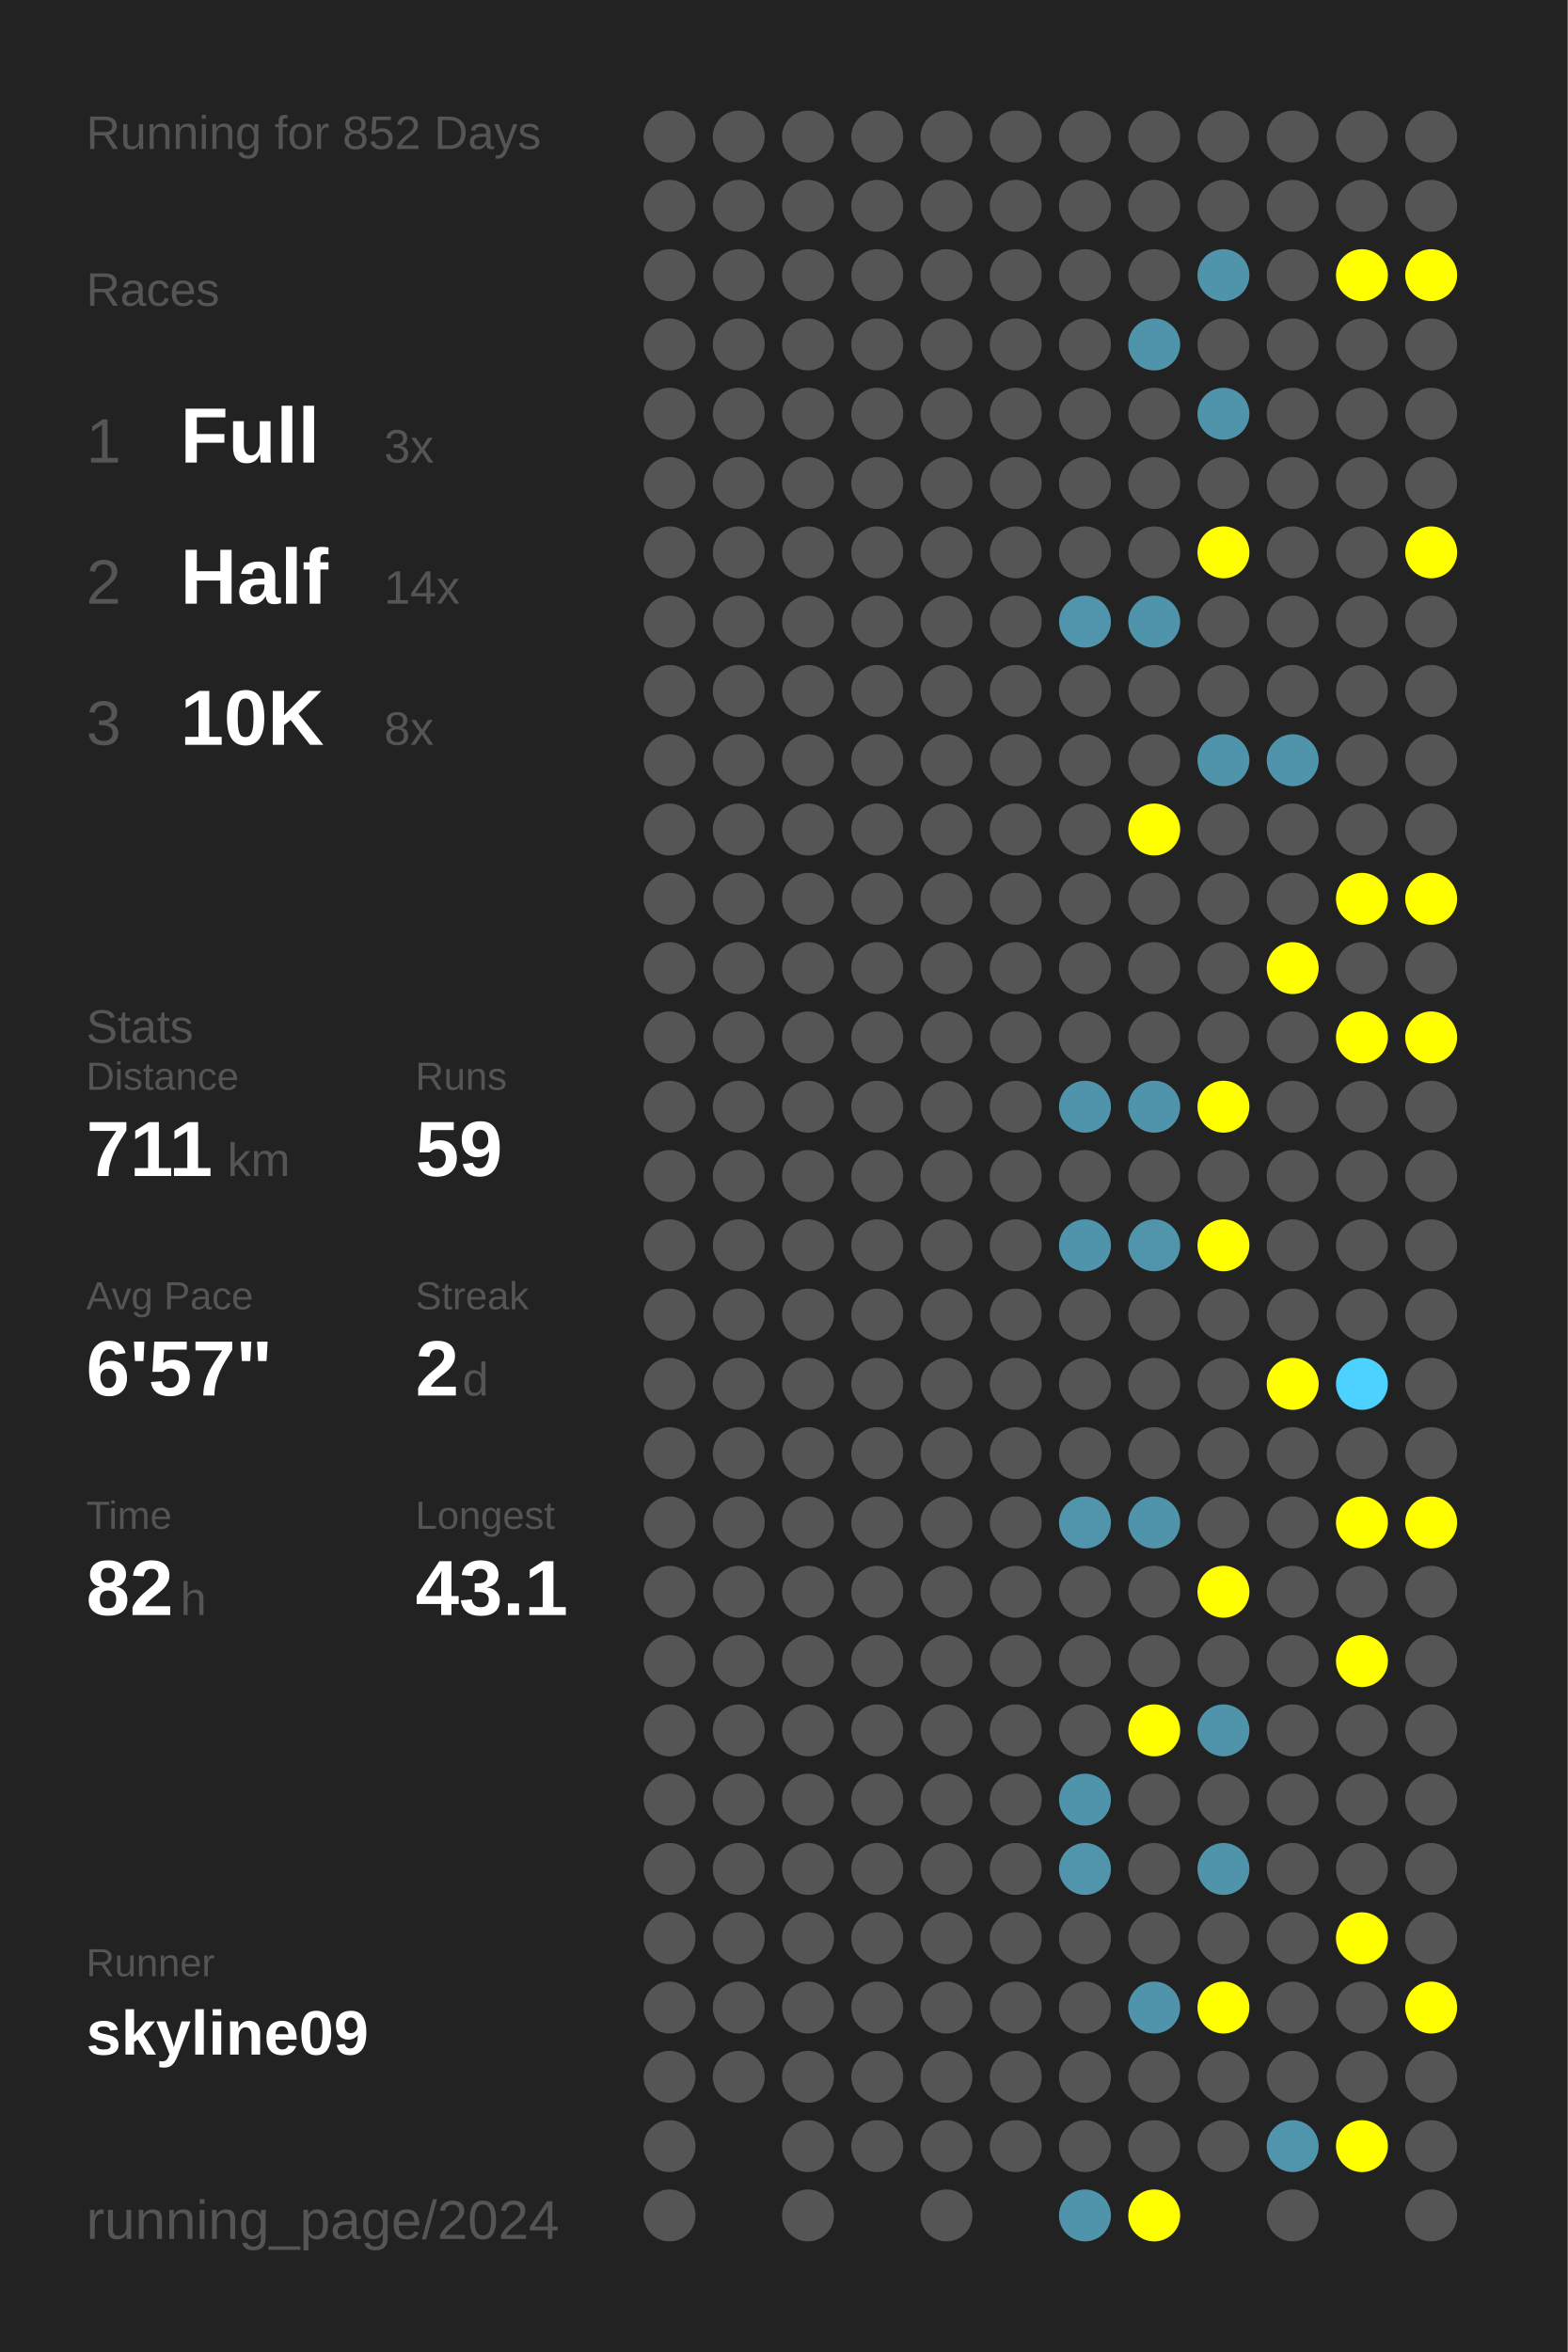
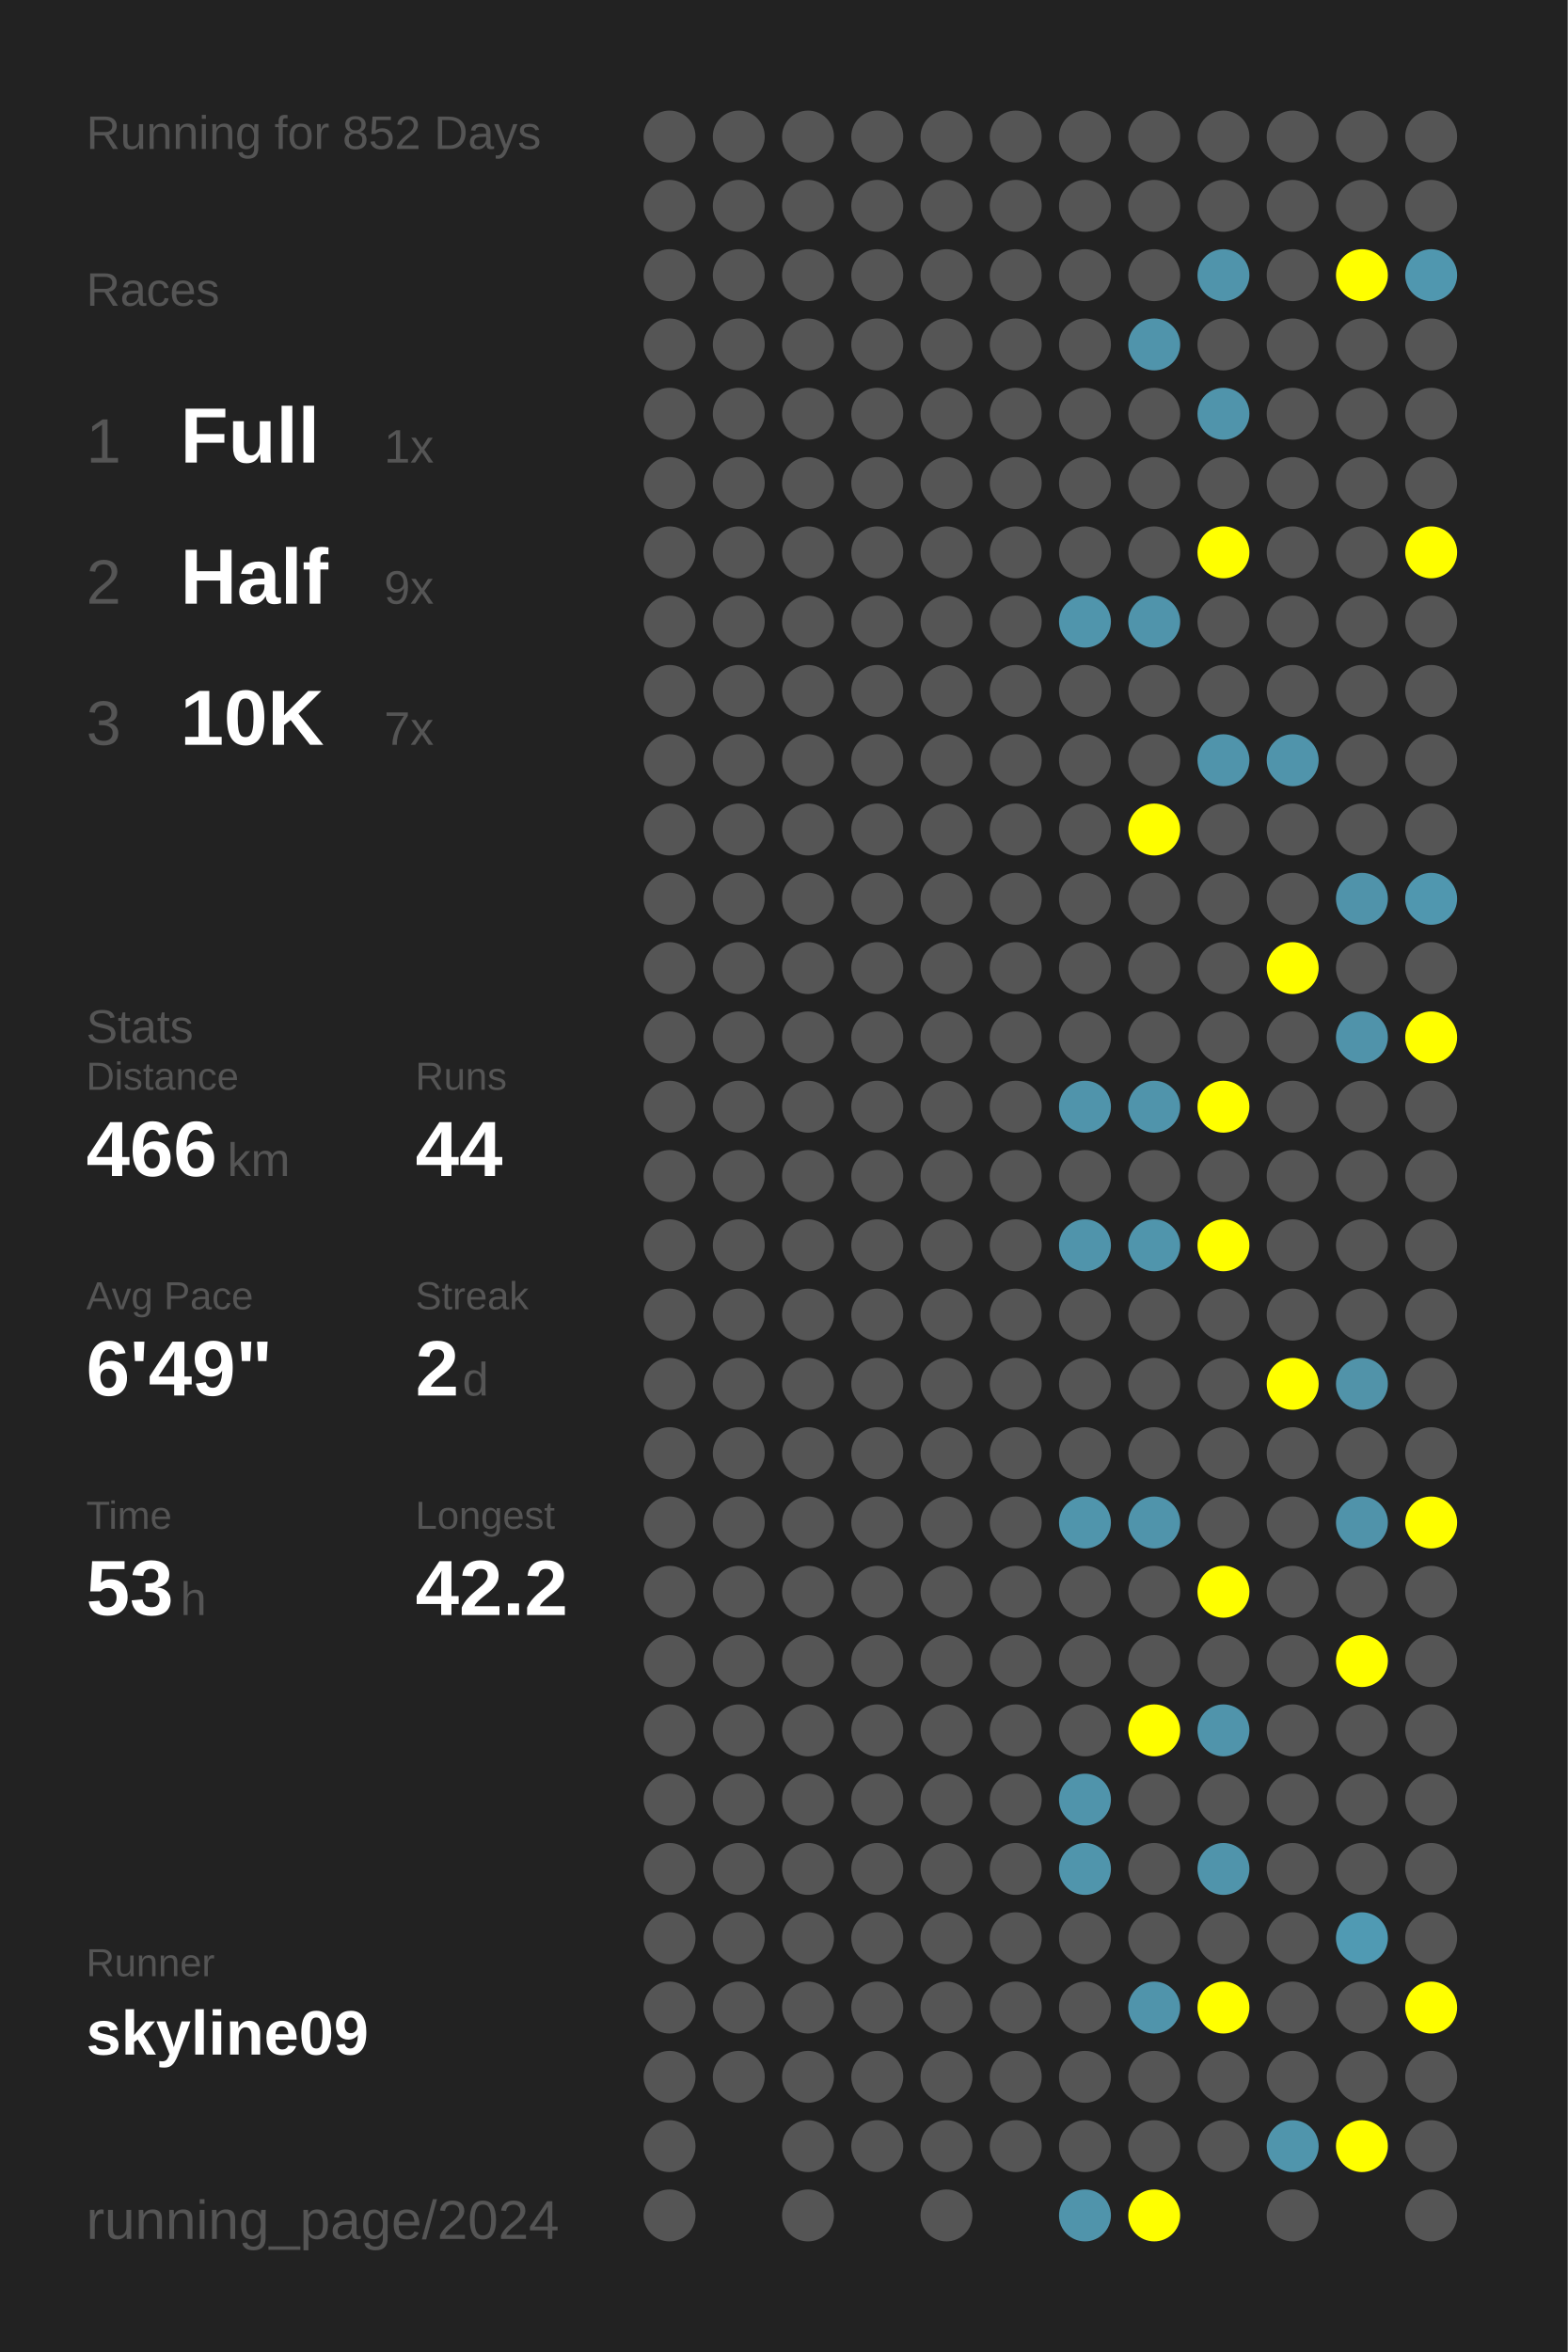
<svg xmlns="http://www.w3.org/2000/svg" baseProfile="full" height="300mm" version="1.1" viewBox="0,0,200,300" width="200mm">
  <defs />
  <rect fill="#222222" height="300" width="200" x="0" y="0" />
  <text fill="#555555" style="font-size:6px; font-family:Arial;" x="11" y="19">Running for 852 Days</text>
  <text fill="#555555" style="font-size:6px; font-family:Arial;" x="11" y="39">Races</text>
  <text fill="#555555" style="font-size:8px; font-family:Arial;" x="11" y="59">1</text>
  <text fill="#FFFFFF" style="font-size:10px; font-family:Arial; font-weight:bold;" x="23" y="59">Full</text>
-   <text fill="#555555" style="font-size:6px; font-family:Arial;" x="49" y="59">3x</text>
+   <text fill="#555555" style="font-size:6px; font-family:Arial;" x="49" y="59">1x</text>
  <text fill="#555555" style="font-size:8px; font-family:Arial;" x="11" y="77">2</text>
  <text fill="#FFFFFF" style="font-size:10px; font-family:Arial; font-weight:bold;" x="23" y="77">Half</text>
-   <text fill="#555555" style="font-size:6px; font-family:Arial;" x="49" y="77">14x</text>
+   <text fill="#555555" style="font-size:6px; font-family:Arial;" x="49" y="77">9x</text>
  <text fill="#555555" style="font-size:8px; font-family:Arial;" x="11" y="95">3</text>
  <text fill="#FFFFFF" style="font-size:10px; font-family:Arial; font-weight:bold;" x="23" y="95">10K</text>
-   <text fill="#555555" style="font-size:6px; font-family:Arial;" x="49" y="95">8x</text>
+   <text fill="#555555" style="font-size:6px; font-family:Arial;" x="49" y="95">7x</text>
  <text fill="#555555" style="font-size:6px; font-family:Arial;" x="11" y="133">Stats</text>
  <text fill="#555555" style="font-size:5px; font-family:Arial;" x="11" y="139">Distance</text>
-   <text fill="#FFFFFF" style="font-size:10px; font-family:Arial; font-weight:bold;" x="11" y="150">711</text>
+   <text fill="#FFFFFF" style="font-size:10px; font-family:Arial; font-weight:bold;" x="11" y="150">466</text>
  <text fill="#555555" style="font-size:6px; font-family:Arial;" x="29" y="150">km</text>
  <text fill="#555555" style="font-size:5px; font-family:Arial;" x="53" y="139">Runs</text>
-   <text fill="#FFFFFF" style="font-size:10px; font-family:Arial; font-weight:bold;" x="53" y="150">59</text>
+   <text fill="#FFFFFF" style="font-size:10px; font-family:Arial; font-weight:bold;" x="53" y="150">44</text>
  <text fill="#555555" style="font-size:5px; font-family:Arial;" x="11" y="167">Avg Pace</text>
-   <text fill="#FFFFFF" style="font-size:10px; font-family:Arial; font-weight:bold;" x="11" y="178">6'57"</text>
+   <text fill="#FFFFFF" style="font-size:10px; font-family:Arial; font-weight:bold;" x="11" y="178">6'49"</text>
  <text fill="#555555" style="font-size:5px; font-family:Arial;" x="53" y="167">Streak</text>
  <text fill="#FFFFFF" style="font-size:10px; font-family:Arial; font-weight:bold;" x="53" y="178">2</text>
  <text fill="#555555" style="font-size:6px; font-family:Arial;" x="59" y="178">d</text>
  <text fill="#555555" style="font-size:5px; font-family:Arial;" x="11" y="195">Time</text>
-   <text fill="#FFFFFF" style="font-size:10px; font-family:Arial; font-weight:bold;" x="11" y="206">82</text>
+   <text fill="#FFFFFF" style="font-size:10px; font-family:Arial; font-weight:bold;" x="11" y="206">53</text>
  <text fill="#555555" style="font-size:6px; font-family:Arial;" x="23" y="206">h</text>
  <text fill="#555555" style="font-size:5px; font-family:Arial;" x="53" y="195">Longest</text>
-   <text fill="#FFFFFF" style="font-size:10px; font-family:Arial; font-weight:bold;" x="53" y="206">43.1</text>
+   <text fill="#FFFFFF" style="font-size:10px; font-family:Arial; font-weight:bold;" x="53" y="206">42.2</text>
  <text fill="#555555" style="font-size:5px; font-family:Arial;" x="11" y="252.065">Runner</text>
  <text fill="#FFFFFF" style="font-size:8px; font-family:Arial; font-weight:bold;" x="11" y="262.065">skyline09</text>
  <text fill="#555555" style="font-size:7px; font-family:Arial;" x="11" y="285.581">running_page/2024</text>
  <circle cx="85.417" cy="17.419" fill="#555555" r="3.312" />
  <circle cx="85.417" cy="26.258" fill="#555555" r="3.312" />
  <circle cx="85.417" cy="35.097" fill="#555555" r="3.312" />
  <circle cx="85.417" cy="43.935" fill="#555555" r="3.312" />
  <circle cx="85.417" cy="52.774" fill="#555555" r="3.312" />
  <circle cx="85.417" cy="61.613" fill="#555555" r="3.312" />
  <circle cx="85.417" cy="70.452" fill="#555555" r="3.312" />
  <circle cx="85.417" cy="79.29" fill="#555555" r="3.312" />
  <circle cx="85.417" cy="88.129" fill="#555555" r="3.312" />
  <circle cx="85.417" cy="96.968" fill="#555555" r="3.312" />
  <circle cx="85.417" cy="105.806" fill="#555555" r="3.312" />
  <circle cx="85.417" cy="114.645" fill="#555555" r="3.312" />
  <circle cx="85.417" cy="123.484" fill="#555555" r="3.312" />
  <circle cx="85.417" cy="132.323" fill="#555555" r="3.312" />
  <circle cx="85.417" cy="141.161" fill="#555555" r="3.312" />
  <circle cx="85.417" cy="150" fill="#555555" r="3.312" />
  <circle cx="85.417" cy="158.839" fill="#555555" r="3.312" />
  <circle cx="85.417" cy="167.677" fill="#555555" r="3.312" />
  <circle cx="85.417" cy="176.516" fill="#555555" r="3.312" />
  <circle cx="85.417" cy="185.355" fill="#555555" r="3.312" />
  <circle cx="85.417" cy="194.194" fill="#555555" r="3.312" />
  <circle cx="85.417" cy="203.032" fill="#555555" r="3.312" />
  <circle cx="85.417" cy="211.871" fill="#555555" r="3.312" />
  <circle cx="85.417" cy="220.71" fill="#555555" r="3.312" />
  <circle cx="85.417" cy="229.548" fill="#555555" r="3.312" />
  <circle cx="85.417" cy="238.387" fill="#555555" r="3.312" />
  <circle cx="85.417" cy="247.226" fill="#555555" r="3.312" />
  <circle cx="85.417" cy="256.065" fill="#555555" r="3.312" />
  <circle cx="85.417" cy="264.903" fill="#555555" r="3.312" />
  <circle cx="85.417" cy="273.742" fill="#555555" r="3.312" />
  <circle cx="85.417" cy="282.581" fill="#555555" r="3.312" />
  <circle cx="94.25" cy="17.419" fill="#555555" r="3.312" />
  <circle cx="94.25" cy="26.258" fill="#555555" r="3.312" />
  <circle cx="94.25" cy="35.097" fill="#555555" r="3.312" />
  <circle cx="94.25" cy="43.935" fill="#555555" r="3.312" />
  <circle cx="94.25" cy="52.774" fill="#555555" r="3.312" />
  <circle cx="94.25" cy="61.613" fill="#555555" r="3.312" />
  <circle cx="94.25" cy="70.452" fill="#555555" r="3.312" />
  <circle cx="94.25" cy="79.29" fill="#555555" r="3.312" />
  <circle cx="94.25" cy="88.129" fill="#555555" r="3.312" />
  <circle cx="94.25" cy="96.968" fill="#555555" r="3.312" />
  <circle cx="94.25" cy="105.806" fill="#555555" r="3.312" />
  <circle cx="94.25" cy="114.645" fill="#555555" r="3.312" />
  <circle cx="94.25" cy="123.484" fill="#555555" r="3.312" />
  <circle cx="94.25" cy="132.323" fill="#555555" r="3.312" />
  <circle cx="94.25" cy="141.161" fill="#555555" r="3.312" />
  <circle cx="94.25" cy="150" fill="#555555" r="3.312" />
  <circle cx="94.25" cy="158.839" fill="#555555" r="3.312" />
  <circle cx="94.25" cy="167.677" fill="#555555" r="3.312" />
  <circle cx="94.25" cy="176.516" fill="#555555" r="3.312" />
  <circle cx="94.25" cy="185.355" fill="#555555" r="3.312" />
  <circle cx="94.25" cy="194.194" fill="#555555" r="3.312" />
  <circle cx="94.25" cy="203.032" fill="#555555" r="3.312" />
  <circle cx="94.25" cy="211.871" fill="#555555" r="3.312" />
  <circle cx="94.25" cy="220.71" fill="#555555" r="3.312" />
  <circle cx="94.25" cy="229.548" fill="#555555" r="3.312" />
  <circle cx="94.25" cy="238.387" fill="#555555" r="3.312" />
  <circle cx="94.25" cy="247.226" fill="#555555" r="3.312" />
  <circle cx="94.25" cy="256.065" fill="#555555" r="3.312" />
  <circle cx="94.25" cy="264.903" fill="#555555" r="3.312" />
  <circle cx="103.083" cy="17.419" fill="#555555" r="3.312" />
  <circle cx="103.083" cy="26.258" fill="#555555" r="3.312" />
  <circle cx="103.083" cy="35.097" fill="#555555" r="3.312" />
  <circle cx="103.083" cy="43.935" fill="#555555" r="3.312" />
  <circle cx="103.083" cy="52.774" fill="#555555" r="3.312" />
  <circle cx="103.083" cy="61.613" fill="#555555" r="3.312" />
  <circle cx="103.083" cy="70.452" fill="#555555" r="3.312" />
  <circle cx="103.083" cy="79.29" fill="#555555" r="3.312" />
  <circle cx="103.083" cy="88.129" fill="#555555" r="3.312" />
  <circle cx="103.083" cy="96.968" fill="#555555" r="3.312" />
  <circle cx="103.083" cy="105.806" fill="#555555" r="3.312" />
  <circle cx="103.083" cy="114.645" fill="#555555" r="3.312" />
  <circle cx="103.083" cy="123.484" fill="#555555" r="3.312" />
  <circle cx="103.083" cy="132.323" fill="#555555" r="3.312" />
  <circle cx="103.083" cy="141.161" fill="#555555" r="3.312" />
  <circle cx="103.083" cy="150" fill="#555555" r="3.312" />
  <circle cx="103.083" cy="158.839" fill="#555555" r="3.312" />
  <circle cx="103.083" cy="167.677" fill="#555555" r="3.312" />
  <circle cx="103.083" cy="176.516" fill="#555555" r="3.312" />
  <circle cx="103.083" cy="185.355" fill="#555555" r="3.312" />
  <circle cx="103.083" cy="194.194" fill="#555555" r="3.312" />
  <circle cx="103.083" cy="203.032" fill="#555555" r="3.312" />
  <circle cx="103.083" cy="211.871" fill="#555555" r="3.312" />
  <circle cx="103.083" cy="220.71" fill="#555555" r="3.312" />
  <circle cx="103.083" cy="229.548" fill="#555555" r="3.312" />
  <circle cx="103.083" cy="238.387" fill="#555555" r="3.312" />
  <circle cx="103.083" cy="247.226" fill="#555555" r="3.312" />
  <circle cx="103.083" cy="256.065" fill="#555555" r="3.312" />
  <circle cx="103.083" cy="264.903" fill="#555555" r="3.312" />
  <circle cx="103.083" cy="273.742" fill="#555555" r="3.312" />
  <circle cx="103.083" cy="282.581" fill="#555555" r="3.312" />
  <circle cx="111.917" cy="17.419" fill="#555555" r="3.312" />
  <circle cx="111.917" cy="26.258" fill="#555555" r="3.312" />
  <circle cx="111.917" cy="35.097" fill="#555555" r="3.312" />
  <circle cx="111.917" cy="43.935" fill="#555555" r="3.312" />
  <circle cx="111.917" cy="52.774" fill="#555555" r="3.312" />
  <circle cx="111.917" cy="61.613" fill="#555555" r="3.312" />
  <circle cx="111.917" cy="70.452" fill="#555555" r="3.312" />
  <circle cx="111.917" cy="79.29" fill="#555555" r="3.312" />
  <circle cx="111.917" cy="88.129" fill="#555555" r="3.312" />
  <circle cx="111.917" cy="96.968" fill="#555555" r="3.312" />
  <circle cx="111.917" cy="105.806" fill="#555555" r="3.312" />
  <circle cx="111.917" cy="114.645" fill="#555555" r="3.312" />
  <circle cx="111.917" cy="123.484" fill="#555555" r="3.312" />
  <circle cx="111.917" cy="132.323" fill="#555555" r="3.312" />
  <circle cx="111.917" cy="141.161" fill="#555555" r="3.312" />
  <circle cx="111.917" cy="150" fill="#555555" r="3.312" />
  <circle cx="111.917" cy="158.839" fill="#555555" r="3.312" />
  <circle cx="111.917" cy="167.677" fill="#555555" r="3.312" />
  <circle cx="111.917" cy="176.516" fill="#555555" r="3.312" />
  <circle cx="111.917" cy="185.355" fill="#555555" r="3.312" />
  <circle cx="111.917" cy="194.194" fill="#555555" r="3.312" />
  <circle cx="111.917" cy="203.032" fill="#555555" r="3.312" />
  <circle cx="111.917" cy="211.871" fill="#555555" r="3.312" />
  <circle cx="111.917" cy="220.71" fill="#555555" r="3.312" />
  <circle cx="111.917" cy="229.548" fill="#555555" r="3.312" />
  <circle cx="111.917" cy="238.387" fill="#555555" r="3.312" />
  <circle cx="111.917" cy="247.226" fill="#555555" r="3.312" />
  <circle cx="111.917" cy="256.065" fill="#555555" r="3.312" />
  <circle cx="111.917" cy="264.903" fill="#555555" r="3.312" />
  <circle cx="111.917" cy="273.742" fill="#555555" r="3.312" />
  <circle cx="120.75" cy="17.419" fill="#555555" r="3.312" />
  <circle cx="120.75" cy="26.258" fill="#555555" r="3.312" />
  <circle cx="120.75" cy="35.097" fill="#555555" r="3.312" />
  <circle cx="120.75" cy="43.935" fill="#555555" r="3.312" />
  <circle cx="120.75" cy="52.774" fill="#555555" r="3.312" />
  <circle cx="120.75" cy="61.613" fill="#555555" r="3.312" />
  <circle cx="120.75" cy="70.452" fill="#555555" r="3.312" />
  <circle cx="120.75" cy="79.29" fill="#555555" r="3.312" />
  <circle cx="120.75" cy="88.129" fill="#555555" r="3.312" />
  <circle cx="120.75" cy="96.968" fill="#555555" r="3.312" />
  <circle cx="120.75" cy="105.806" fill="#555555" r="3.312" />
  <circle cx="120.75" cy="114.645" fill="#555555" r="3.312" />
  <circle cx="120.75" cy="123.484" fill="#555555" r="3.312" />
  <circle cx="120.75" cy="132.323" fill="#555555" r="3.312" />
  <circle cx="120.75" cy="141.161" fill="#555555" r="3.312" />
  <circle cx="120.75" cy="150" fill="#555555" r="3.312" />
  <circle cx="120.75" cy="158.839" fill="#555555" r="3.312" />
  <circle cx="120.75" cy="167.677" fill="#555555" r="3.312" />
  <circle cx="120.75" cy="176.516" fill="#555555" r="3.312" />
  <circle cx="120.75" cy="185.355" fill="#555555" r="3.312" />
  <circle cx="120.75" cy="194.194" fill="#555555" r="3.312" />
  <circle cx="120.75" cy="203.032" fill="#555555" r="3.312" />
  <circle cx="120.75" cy="211.871" fill="#555555" r="3.312" />
  <circle cx="120.75" cy="220.71" fill="#555555" r="3.312" />
  <circle cx="120.75" cy="229.548" fill="#555555" r="3.312" />
  <circle cx="120.75" cy="238.387" fill="#555555" r="3.312" />
  <circle cx="120.75" cy="247.226" fill="#555555" r="3.312" />
  <circle cx="120.75" cy="256.065" fill="#555555" r="3.312" />
  <circle cx="120.75" cy="264.903" fill="#555555" r="3.312" />
  <circle cx="120.75" cy="273.742" fill="#555555" r="3.312" />
  <circle cx="120.75" cy="282.581" fill="#555555" r="3.312" />
  <circle cx="129.583" cy="17.419" fill="#555555" r="3.312" />
  <circle cx="129.583" cy="26.258" fill="#555555" r="3.312" />
  <circle cx="129.583" cy="35.097" fill="#555555" r="3.312" />
  <circle cx="129.583" cy="43.935" fill="#555555" r="3.312" />
  <circle cx="129.583" cy="52.774" fill="#555555" r="3.312" />
  <circle cx="129.583" cy="61.613" fill="#555555" r="3.312" />
  <circle cx="129.583" cy="70.452" fill="#555555" r="3.312" />
  <circle cx="129.583" cy="79.29" fill="#555555" r="3.312" />
  <circle cx="129.583" cy="88.129" fill="#555555" r="3.312" />
  <circle cx="129.583" cy="96.968" fill="#555555" r="3.312" />
  <circle cx="129.583" cy="105.806" fill="#555555" r="3.312" />
  <circle cx="129.583" cy="114.645" fill="#555555" r="3.312" />
  <circle cx="129.583" cy="123.484" fill="#555555" r="3.312" />
  <circle cx="129.583" cy="132.323" fill="#555555" r="3.312" />
  <circle cx="129.583" cy="141.161" fill="#555555" r="3.312" />
  <circle cx="129.583" cy="150" fill="#555555" r="3.312" />
  <circle cx="129.583" cy="158.839" fill="#555555" r="3.312" />
  <circle cx="129.583" cy="167.677" fill="#555555" r="3.312" />
  <circle cx="129.583" cy="176.516" fill="#555555" r="3.312" />
  <circle cx="129.583" cy="185.355" fill="#555555" r="3.312" />
  <circle cx="129.583" cy="194.194" fill="#555555" r="3.312" />
  <circle cx="129.583" cy="203.032" fill="#555555" r="3.312" />
  <circle cx="129.583" cy="211.871" fill="#555555" r="3.312" />
  <circle cx="129.583" cy="220.71" fill="#555555" r="3.312" />
  <circle cx="129.583" cy="229.548" fill="#555555" r="3.312" />
  <circle cx="129.583" cy="238.387" fill="#555555" r="3.312" />
  <circle cx="129.583" cy="247.226" fill="#555555" r="3.312" />
  <circle cx="129.583" cy="256.065" fill="#555555" r="3.312" />
  <circle cx="129.583" cy="264.903" fill="#555555" r="3.312" />
  <circle cx="129.583" cy="273.742" fill="#555555" r="3.312" />
  <circle cx="138.417" cy="17.419" fill="#555555" r="3.312" />
  <circle cx="138.417" cy="26.258" fill="#555555" r="3.312" />
  <circle cx="138.417" cy="35.097" fill="#555555" r="3.312" />
  <circle cx="138.417" cy="43.935" fill="#555555" r="3.312" />
  <circle cx="138.417" cy="52.774" fill="#555555" r="3.312" />
  <circle cx="138.417" cy="61.613" fill="#555555" r="3.312" />
  <circle cx="138.417" cy="70.452" fill="#555555" r="3.312" />
  <circle cx="138.417" cy="79.29" fill="#5095ac" r="3.312" />
  <circle cx="138.417" cy="88.129" fill="#555555" r="3.312" />
  <circle cx="138.417" cy="96.968" fill="#555555" r="3.312" />
  <circle cx="138.417" cy="105.806" fill="#555555" r="3.312" />
  <circle cx="138.417" cy="114.645" fill="#555555" r="3.312" />
  <circle cx="138.417" cy="123.484" fill="#555555" r="3.312" />
  <circle cx="138.417" cy="132.323" fill="#555555" r="3.312" />
  <circle cx="138.417" cy="141.161" fill="#5094ab" r="3.312" />
  <circle cx="138.417" cy="150" fill="#555555" r="3.312" />
  <circle cx="138.417" cy="158.839" fill="#5094ab" r="3.312" />
  <circle cx="138.417" cy="167.677" fill="#555555" r="3.312" />
  <circle cx="138.417" cy="176.516" fill="#555555" r="3.312" />
  <circle cx="138.417" cy="185.355" fill="#555555" r="3.312" />
  <circle cx="138.417" cy="194.194" fill="#5095ac" r="3.312" />
  <circle cx="138.417" cy="203.032" fill="#555555" r="3.312" />
  <circle cx="138.417" cy="211.871" fill="#555555" r="3.312" />
  <circle cx="138.417" cy="220.71" fill="#555555" r="3.312" />
  <circle cx="138.417" cy="229.548" fill="#5094ab" r="3.312" />
  <circle cx="138.417" cy="238.387" fill="#5095ac" r="3.312" />
  <circle cx="138.417" cy="247.226" fill="#555555" r="3.312" />
  <circle cx="138.417" cy="256.065" fill="#555555" r="3.312" />
  <circle cx="138.417" cy="264.903" fill="#555555" r="3.312" />
  <circle cx="138.417" cy="273.742" fill="#555555" r="3.312" />
  <circle cx="138.417" cy="282.581" fill="#5094ab" r="3.312" />
  <circle cx="147.25" cy="17.419" fill="#555555" r="3.312" />
  <circle cx="147.25" cy="26.258" fill="#555555" r="3.312" />
  <circle cx="147.25" cy="35.097" fill="#555555" r="3.312" />
  <circle cx="147.25" cy="43.935" fill="#5094ab" r="3.312" />
  <circle cx="147.25" cy="52.774" fill="#555555" r="3.312" />
  <circle cx="147.25" cy="61.613" fill="#555555" r="3.312" />
  <circle cx="147.25" cy="70.452" fill="#555555" r="3.312" />
  <circle cx="147.25" cy="79.29" fill="#5094ab" r="3.312" />
  <circle cx="147.25" cy="88.129" fill="#555555" r="3.312" />
  <circle cx="147.25" cy="96.968" fill="#555555" r="3.312" />
  <circle cx="147.25" cy="105.806" fill="#FFFF00" r="3.312" />
  <circle cx="147.25" cy="114.645" fill="#555555" r="3.312" />
  <circle cx="147.25" cy="123.484" fill="#555555" r="3.312" />
  <circle cx="147.25" cy="132.323" fill="#555555" r="3.312" />
  <circle cx="147.25" cy="141.161" fill="#5094ab" r="3.312" />
  <circle cx="147.25" cy="150" fill="#555555" r="3.312" />
  <circle cx="147.25" cy="158.839" fill="#5095ac" r="3.312" />
  <circle cx="147.25" cy="167.677" fill="#555555" r="3.312" />
  <circle cx="147.25" cy="176.516" fill="#555555" r="3.312" />
  <circle cx="147.25" cy="185.355" fill="#555555" r="3.312" />
  <circle cx="147.25" cy="194.194" fill="#5094ab" r="3.312" />
  <circle cx="147.25" cy="203.032" fill="#555555" r="3.312" />
  <circle cx="147.25" cy="211.871" fill="#555555" r="3.312" />
  <circle cx="147.25" cy="220.71" fill="#FFFF00" r="3.312" />
  <circle cx="147.25" cy="229.548" fill="#555555" r="3.312" />
  <circle cx="147.25" cy="238.387" fill="#555555" r="3.312" />
  <circle cx="147.25" cy="247.226" fill="#555555" r="3.312" />
  <circle cx="147.25" cy="256.065" fill="#5094ab" r="3.312" />
  <circle cx="147.25" cy="264.903" fill="#555555" r="3.312" />
  <circle cx="147.25" cy="273.742" fill="#555555" r="3.312" />
  <circle cx="147.25" cy="282.581" fill="#FFFF00" r="3.312" />
  <circle cx="156.083" cy="17.419" fill="#555555" r="3.312" />
  <circle cx="156.083" cy="26.258" fill="#555555" r="3.312" />
  <circle cx="156.083" cy="35.097" fill="#5094ab" r="3.312" />
  <circle cx="156.083" cy="43.935" fill="#555555" r="3.312" />
  <circle cx="156.083" cy="52.774" fill="#5094ab" r="3.312" />
  <circle cx="156.083" cy="61.613" fill="#555555" r="3.312" />
  <circle cx="156.083" cy="70.452" fill="#FFFF00" r="3.312" />
  <circle cx="156.083" cy="79.29" fill="#555555" r="3.312" />
  <circle cx="156.083" cy="88.129" fill="#555555" r="3.312" />
  <circle cx="156.083" cy="96.968" fill="#5094ab" r="3.312" />
  <circle cx="156.083" cy="105.806" fill="#555555" r="3.312" />
  <circle cx="156.083" cy="114.645" fill="#555555" r="3.312" />
  <circle cx="156.083" cy="123.484" fill="#555555" r="3.312" />
  <circle cx="156.083" cy="132.323" fill="#555555" r="3.312" />
  <circle cx="156.083" cy="141.161" fill="#FFFF00" r="3.312" />
  <circle cx="156.083" cy="150" fill="#555555" r="3.312" />
  <circle cx="156.083" cy="158.839" fill="#FFFF00" r="3.312" />
  <circle cx="156.083" cy="167.677" fill="#555555" r="3.312" />
  <circle cx="156.083" cy="176.516" fill="#555555" r="3.312" />
  <circle cx="156.083" cy="185.355" fill="#555555" r="3.312" />
  <circle cx="156.083" cy="194.194" fill="#555555" r="3.312" />
  <circle cx="156.083" cy="203.032" fill="#FFFF00" r="3.312" />
  <circle cx="156.083" cy="211.871" fill="#555555" r="3.312" />
  <circle cx="156.083" cy="220.71" fill="#5094ab" r="3.312" />
  <circle cx="156.083" cy="229.548" fill="#555555" r="3.312" />
  <circle cx="156.083" cy="238.387" fill="#5094ab" r="3.312" />
  <circle cx="156.083" cy="247.226" fill="#555555" r="3.312" />
  <circle cx="156.083" cy="256.065" fill="#FFFF00" r="3.312" />
  <circle cx="156.083" cy="264.903" fill="#555555" r="3.312" />
  <circle cx="156.083" cy="273.742" fill="#555555" r="3.312" />
  <circle cx="164.917" cy="17.419" fill="#555555" r="3.312" />
  <circle cx="164.917" cy="26.258" fill="#555555" r="3.312" />
  <circle cx="164.917" cy="35.097" fill="#555555" r="3.312" />
  <circle cx="164.917" cy="43.935" fill="#555555" r="3.312" />
  <circle cx="164.917" cy="52.774" fill="#555555" r="3.312" />
  <circle cx="164.917" cy="61.613" fill="#555555" r="3.312" />
  <circle cx="164.917" cy="70.452" fill="#555555" r="3.312" />
  <circle cx="164.917" cy="79.29" fill="#555555" r="3.312" />
  <circle cx="164.917" cy="88.129" fill="#555555" r="3.312" />
  <circle cx="164.917" cy="96.968" fill="#5094ab" r="3.312" />
  <circle cx="164.917" cy="105.806" fill="#555555" r="3.312" />
  <circle cx="164.917" cy="114.645" fill="#555555" r="3.312" />
  <circle cx="164.917" cy="123.484" fill="#FFFF00" r="3.312" />
  <circle cx="164.917" cy="132.323" fill="#555555" r="3.312" />
  <circle cx="164.917" cy="141.161" fill="#555555" r="3.312" />
  <circle cx="164.917" cy="150" fill="#555555" r="3.312" />
  <circle cx="164.917" cy="158.839" fill="#555555" r="3.312" />
  <circle cx="164.917" cy="167.677" fill="#555555" r="3.312" />
  <circle cx="164.917" cy="176.516" fill="#FFFF00" r="3.312" />
  <circle cx="164.917" cy="185.355" fill="#555555" r="3.312" />
  <circle cx="164.917" cy="194.194" fill="#555555" r="3.312" />
  <circle cx="164.917" cy="203.032" fill="#555555" r="3.312" />
  <circle cx="164.917" cy="211.871" fill="#555555" r="3.312" />
  <circle cx="164.917" cy="220.71" fill="#555555" r="3.312" />
  <circle cx="164.917" cy="229.548" fill="#555555" r="3.312" />
  <circle cx="164.917" cy="238.387" fill="#555555" r="3.312" />
  <circle cx="164.917" cy="247.226" fill="#555555" r="3.312" />
  <circle cx="164.917" cy="256.065" fill="#555555" r="3.312" />
  <circle cx="164.917" cy="264.903" fill="#555555" r="3.312" />
  <circle cx="164.917" cy="273.742" fill="#5095ac" r="3.312" />
  <circle cx="164.917" cy="282.581" fill="#555555" r="3.312" />
  <circle cx="173.75" cy="17.419" fill="#555555" r="3.312" />
  <circle cx="173.75" cy="26.258" fill="#555555" r="3.312" />
  <circle cx="173.75" cy="35.097" fill="#FFFF00" r="3.312" />
  <circle cx="173.75" cy="43.935" fill="#555555" r="3.312" />
  <circle cx="173.75" cy="52.774" fill="#555555" r="3.312" />
  <circle cx="173.75" cy="61.613" fill="#555555" r="3.312" />
  <circle cx="173.75" cy="70.452" fill="#555555" r="3.312" />
  <circle cx="173.75" cy="79.29" fill="#555555" r="3.312" />
  <circle cx="173.75" cy="88.129" fill="#555555" r="3.312" />
  <circle cx="173.75" cy="96.968" fill="#555555" r="3.312" />
  <circle cx="173.75" cy="105.806" fill="#555555" r="3.312" />
-   <circle cx="173.75" cy="114.645" fill="#FFFF00" r="3.312" />
+   <circle cx="173.75" cy="114.645" fill="#5093aa" r="3.312" />
  <circle cx="173.75" cy="123.484" fill="#555555" r="3.312" />
-   <circle cx="173.75" cy="132.323" fill="#FFFF00" r="3.312" />
+   <circle cx="173.75" cy="132.323" fill="#5093aa" r="3.312" />
  <circle cx="173.75" cy="141.161" fill="#555555" r="3.312" />
  <circle cx="173.75" cy="150" fill="#555555" r="3.312" />
  <circle cx="173.75" cy="158.839" fill="#555555" r="3.312" />
  <circle cx="173.75" cy="167.677" fill="#555555" r="3.312" />
-   <circle cx="173.75" cy="176.516" fill="#4dd1fe" r="3.312" />
+   <circle cx="173.75" cy="176.516" fill="#5193a9" r="3.312" />
  <circle cx="173.75" cy="185.355" fill="#555555" r="3.312" />
-   <circle cx="173.75" cy="194.194" fill="#FFFF00" r="3.312" />
+   <circle cx="173.75" cy="194.194" fill="#5093aa" r="3.312" />
  <circle cx="173.75" cy="203.032" fill="#555555" r="3.312" />
  <circle cx="173.75" cy="211.871" fill="#FFFF00" r="3.312" />
  <circle cx="173.75" cy="220.71" fill="#555555" r="3.312" />
  <circle cx="173.75" cy="229.548" fill="#555555" r="3.312" />
  <circle cx="173.75" cy="238.387" fill="#555555" r="3.312" />
-   <circle cx="173.75" cy="247.226" fill="#FFFF00" r="3.312" />
+   <circle cx="173.75" cy="247.226" fill="#509ab3" r="3.312" />
  <circle cx="173.75" cy="256.065" fill="#555555" r="3.312" />
  <circle cx="173.75" cy="264.903" fill="#555555" r="3.312" />
  <circle cx="173.75" cy="273.742" fill="#FFFF00" r="3.312" />
  <circle cx="182.583" cy="17.419" fill="#555555" r="3.312" />
  <circle cx="182.583" cy="26.258" fill="#555555" r="3.312" />
-   <circle cx="182.583" cy="35.097" fill="#FFFF00" r="3.312" />
+   <circle cx="182.583" cy="35.097" fill="#5097af" r="3.312" />
  <circle cx="182.583" cy="43.935" fill="#555555" r="3.312" />
  <circle cx="182.583" cy="52.774" fill="#555555" r="3.312" />
  <circle cx="182.583" cy="61.613" fill="#555555" r="3.312" />
  <circle cx="182.583" cy="70.452" fill="#FFFF00" r="3.312" />
  <circle cx="182.583" cy="79.29" fill="#555555" r="3.312" />
  <circle cx="182.583" cy="88.129" fill="#555555" r="3.312" />
  <circle cx="182.583" cy="96.968" fill="#555555" r="3.312" />
  <circle cx="182.583" cy="105.806" fill="#555555" r="3.312" />
-   <circle cx="182.583" cy="114.645" fill="#FFFF00" r="3.312" />
+   <circle cx="182.583" cy="114.645" fill="#5097af" r="3.312" />
  <circle cx="182.583" cy="123.484" fill="#555555" r="3.312" />
  <circle cx="182.583" cy="132.323" fill="#FFFF00" r="3.312" />
  <circle cx="182.583" cy="141.161" fill="#555555" r="3.312" />
  <circle cx="182.583" cy="150" fill="#555555" r="3.312" />
  <circle cx="182.583" cy="158.839" fill="#555555" r="3.312" />
  <circle cx="182.583" cy="167.677" fill="#555555" r="3.312" />
  <circle cx="182.583" cy="176.516" fill="#555555" r="3.312" />
  <circle cx="182.583" cy="185.355" fill="#555555" r="3.312" />
  <circle cx="182.583" cy="194.194" fill="#FFFF00" r="3.312" />
  <circle cx="182.583" cy="203.032" fill="#555555" r="3.312" />
  <circle cx="182.583" cy="211.871" fill="#555555" r="3.312" />
  <circle cx="182.583" cy="220.71" fill="#555555" r="3.312" />
  <circle cx="182.583" cy="229.548" fill="#555555" r="3.312" />
  <circle cx="182.583" cy="238.387" fill="#555555" r="3.312" />
  <circle cx="182.583" cy="247.226" fill="#555555" r="3.312" />
  <circle cx="182.583" cy="256.065" fill="#FFFF00" r="3.312" />
  <circle cx="182.583" cy="264.903" fill="#555555" r="3.312" />
  <circle cx="182.583" cy="273.742" fill="#555555" r="3.312" />
  <circle cx="182.583" cy="282.581" fill="#555555" r="3.312" />
</svg>
